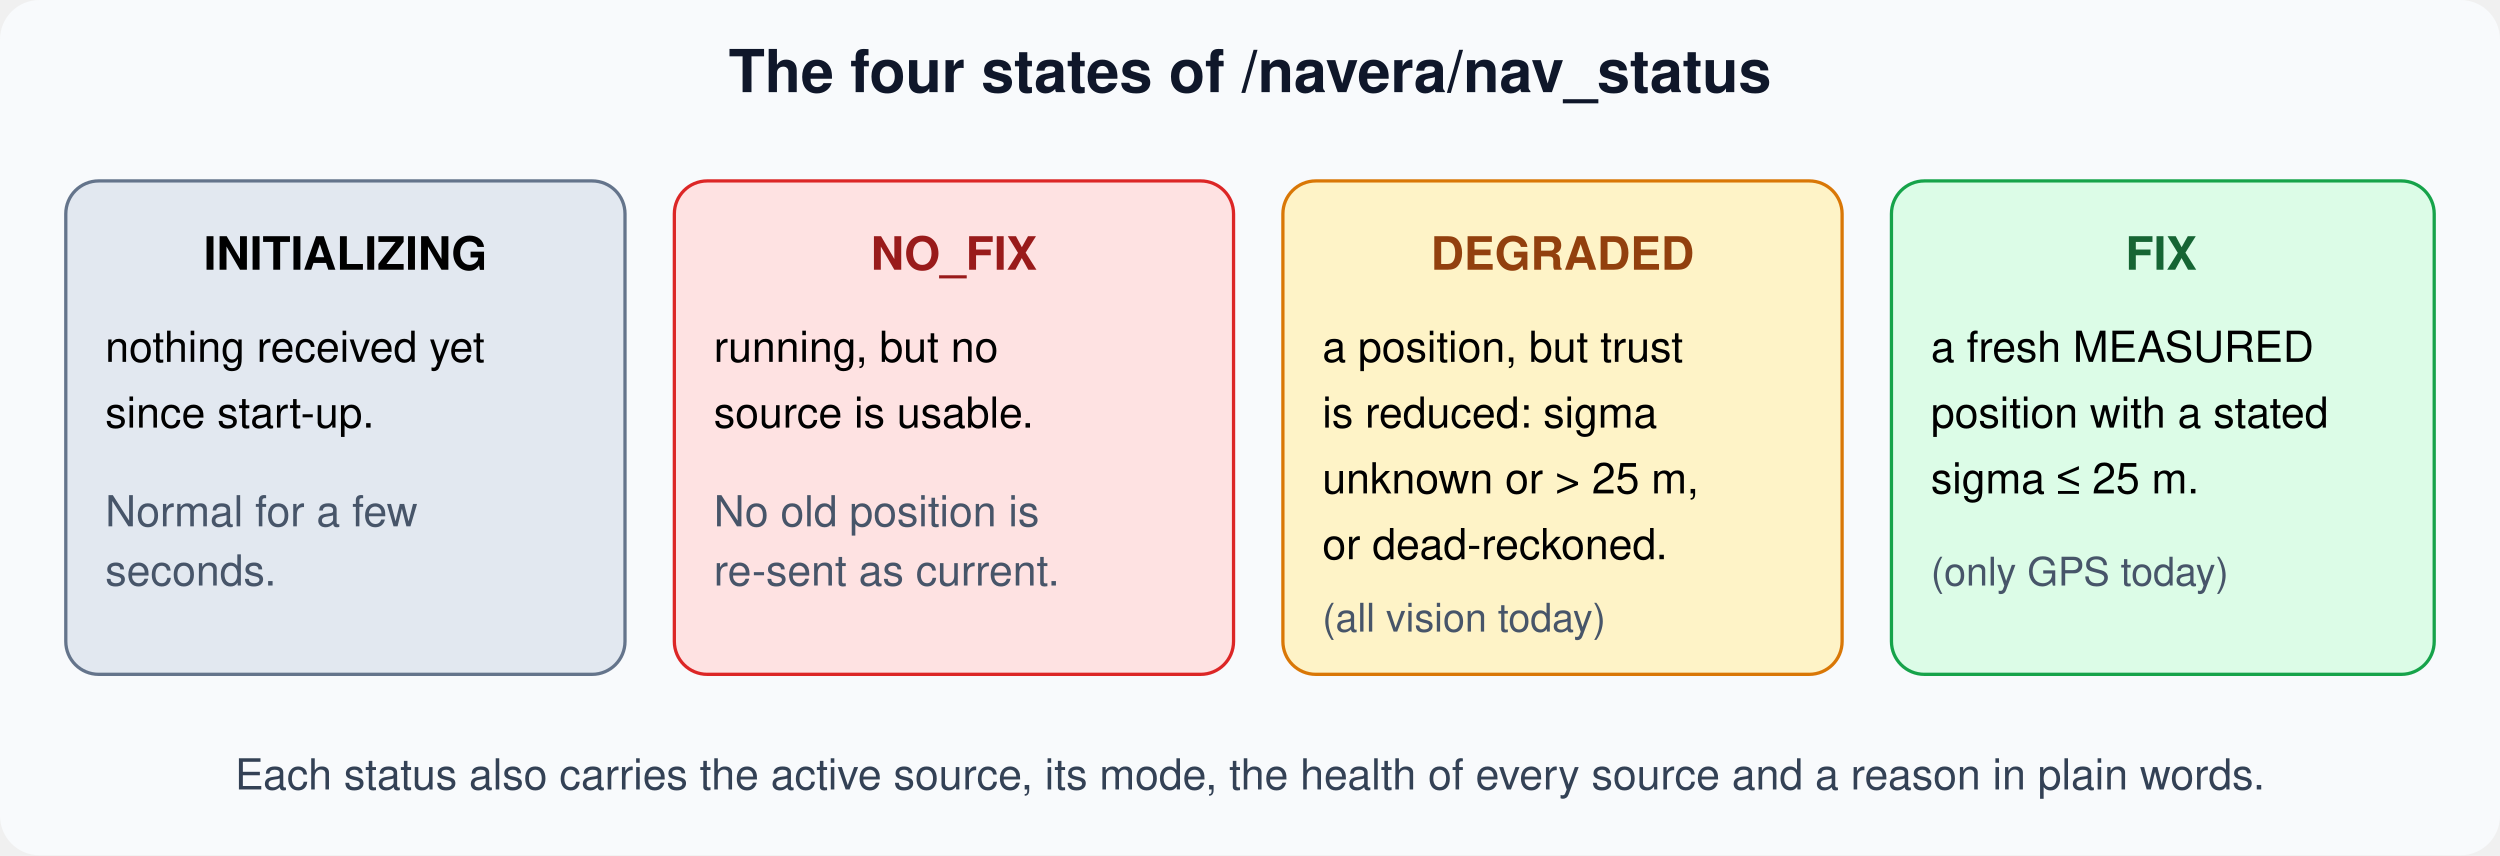
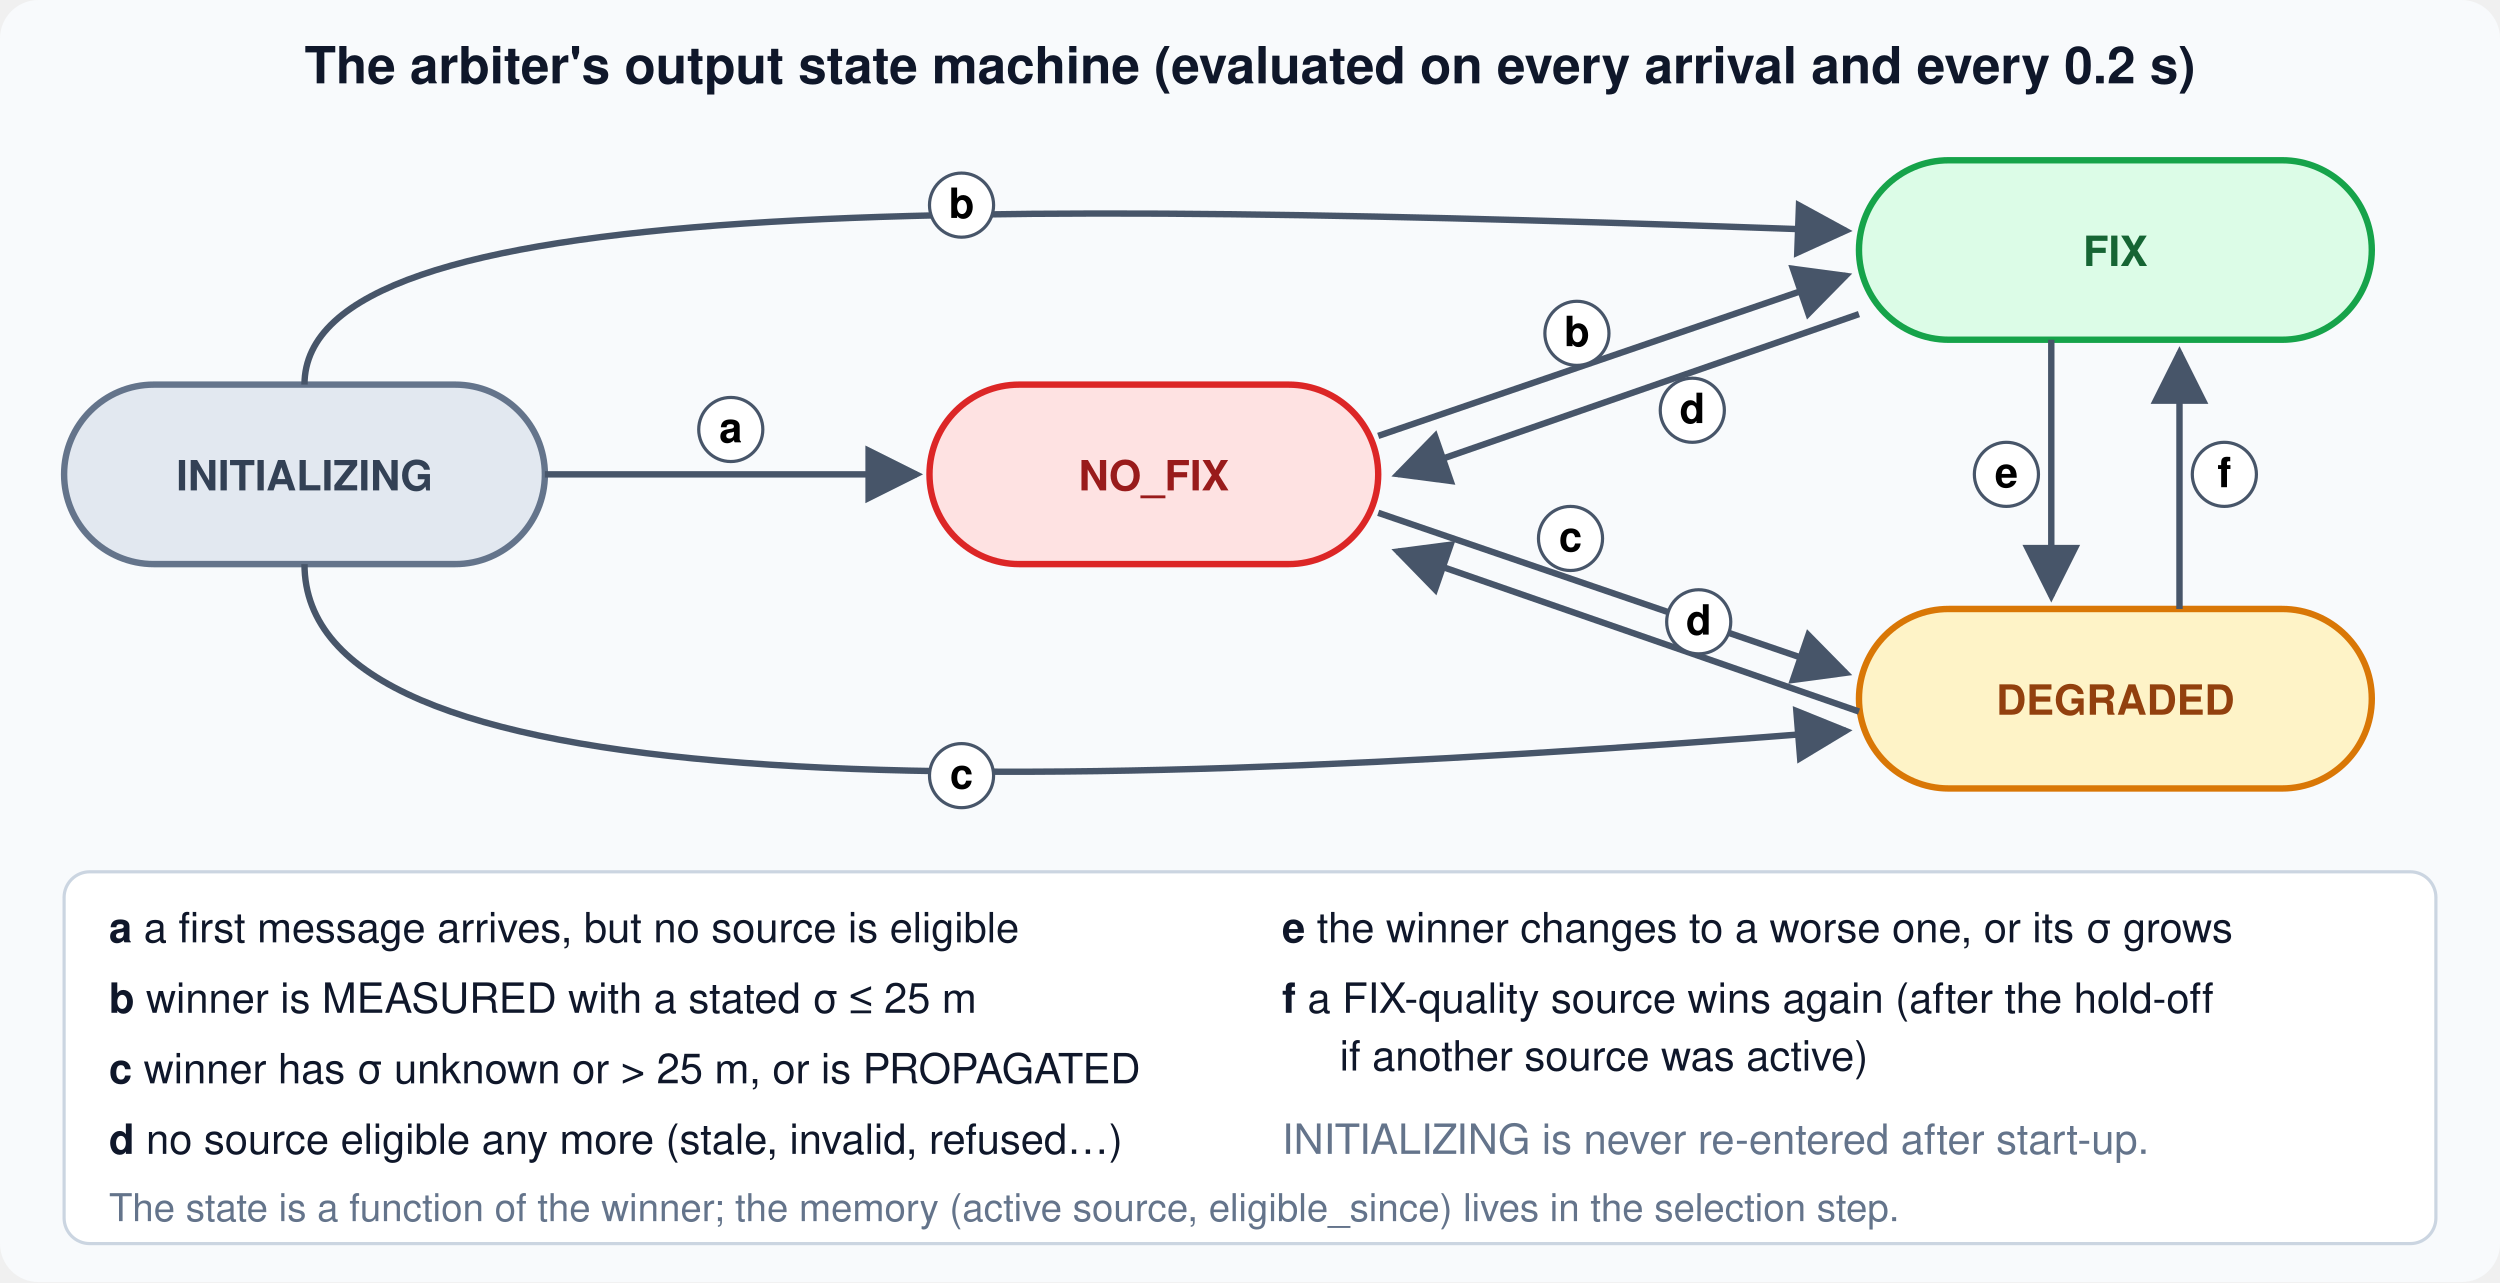
- <svg xmlns="http://www.w3.org/2000/svg" viewBox="0 0 760 260" font-family="Helvetica, Arial, sans-serif" font-size="14">
-   <rect width="760" height="260" rx="12" fill="#f8fafc" />
-   <text x="380" y="28" text-anchor="middle" font-size="18" font-weight="bold" fill="#0f172a">The four states of /navera/nav_status</text>
-   <rect x="20" y="55" width="170" height="150" rx="10" fill="#e2e8f0" stroke="#64748b" />
-   <text x="105" y="82" text-anchor="middle" font-weight="bold">INITIALIZING</text>
-   <text x="32" y="110" font-size="13">nothing received yet</text>
-   <text x="32" y="130" font-size="13">since start-up.</text>
-   <text x="32" y="160" font-size="13" fill="#475569">Normal for a few</text>
-   <text x="32" y="178" font-size="13" fill="#475569">seconds.</text>
-   <rect x="205" y="55" width="170" height="150" rx="10" fill="#fee2e2" stroke="#dc2626" />
-   <text x="290" y="82" text-anchor="middle" font-weight="bold" fill="#991b1b">NO_FIX</text>
-   <text x="217" y="110" font-size="13">running, but no</text>
-   <text x="217" y="130" font-size="13">source is usable.</text>
-   <text x="217" y="160" font-size="13" fill="#475569">No old position is</text>
-   <text x="217" y="178" font-size="13" fill="#475569">re-sent as current.</text>
-   <rect x="390" y="55" width="170" height="150" rx="10" fill="#fef3c7" stroke="#d97706" />
-   <text x="475" y="82" text-anchor="middle" font-weight="bold" fill="#92400e">DEGRADED</text>
-   <text x="402" y="110" font-size="13">a position, but trust</text>
-   <text x="402" y="130" font-size="13">is reduced: sigma</text>
-   <text x="402" y="150" font-size="13">unknown or &gt; 25 m,</text>
-   <text x="402" y="170" font-size="13">or dead-reckoned.</text>
-   <text x="402" y="192" font-size="12" fill="#475569">(all vision today)</text>
-   <rect x="575" y="55" width="165" height="150" rx="10" fill="#dcfce7" stroke="#16a34a" />
-   <text x="657" y="82" text-anchor="middle" font-weight="bold" fill="#166534">FIX</text>
-   <text x="587" y="110" font-size="13">a fresh MEASURED</text>
-   <text x="587" y="130" font-size="13">position with a stated</text>
-   <text x="587" y="150" font-size="13">sigma ≤ 25 m.</text>
-   <text x="587" y="178" font-size="12" fill="#475569">(only GPS today)</text>
-   <text x="380" y="240" text-anchor="middle" font-size="13" fill="#334155">Each status also carries the active source, its mode, the health of every source and a reason in plain words.</text>
+ <svg xmlns="http://www.w3.org/2000/svg" viewBox="0 0 780 400" font-family="Helvetica, Arial, sans-serif" font-size="13">
+   <rect width="780" height="400" rx="12" fill="#f8fafc" />
+   <defs>
+     <marker id="m" markerWidth="9" markerHeight="9" refX="8" refY="4.5" orient="auto">
+       <path d="M0,0 L9,4.5 L0,9 z" fill="#475569" />
+     </marker>
+   </defs>
+   <text x="390" y="26" text-anchor="middle" font-size="16" font-weight="bold" fill="#0f172a">The arbiter's output state machine (evaluated on every arrival and every 0.2 s)</text>
+   <rect x="20" y="120" width="150" height="56" rx="28" fill="#e2e8f0" stroke="#64748b" stroke-width="2" />
+   <text x="95" y="153" text-anchor="middle" font-weight="bold" fill="#334155">INITIALIZING</text>
+   <rect x="290" y="120" width="140" height="56" rx="28" fill="#fee2e2" stroke="#dc2626" stroke-width="2" />
+   <text x="360" y="153" text-anchor="middle" font-weight="bold" fill="#991b1b">NO_FIX</text>
+   <rect x="580" y="50" width="160" height="56" rx="28" fill="#dcfce7" stroke="#16a34a" stroke-width="2" />
+   <text x="660" y="83" text-anchor="middle" font-weight="bold" fill="#166534">FIX</text>
+   <rect x="580" y="190" width="160" height="56" rx="28" fill="#fef3c7" stroke="#d97706" stroke-width="2" />
+   <text x="660" y="223" text-anchor="middle" font-weight="bold" fill="#92400e">DEGRADED</text>
+   <path d="M170 148 H286" stroke="#475569" stroke-width="2" marker-end="url(#m)" />
+   <circle cx="228" cy="134" r="10" fill="#fff" stroke="#475569" />
+   <text x="228" y="138" text-anchor="middle" font-weight="bold">a</text>
+   <path d="M95 120 C95 60 300 62 576 72" fill="none" stroke="#475569" stroke-width="2" marker-end="url(#m)" />
+   <circle cx="300" cy="64" r="10" fill="#fff" stroke="#475569" />
+   <text x="300" y="68" text-anchor="middle" font-weight="bold">b</text>
+   <path d="M95 176 C95 250 300 250 576 228" fill="none" stroke="#475569" stroke-width="2" marker-end="url(#m)" />
+   <circle cx="300" cy="242" r="10" fill="#fff" stroke="#475569" />
+   <text x="300" y="246" text-anchor="middle" font-weight="bold">c</text>
+   <path d="M430 136 L576 86" stroke="#475569" stroke-width="2" marker-end="url(#m)" />
+   <path d="M580 98 L436 148" stroke="#475569" stroke-width="2" marker-end="url(#m)" />
+   <circle cx="492" cy="104" r="10" fill="#fff" stroke="#475569" />
+   <text x="492" y="108" text-anchor="middle" font-weight="bold">b</text>
+   <circle cx="528" cy="128" r="10" fill="#fff" stroke="#475569" />
+   <text x="528" y="132" text-anchor="middle" font-weight="bold">d</text>
+   <path d="M430 160 L576 210" stroke="#475569" stroke-width="2" marker-end="url(#m)" />
+   <path d="M580 222 L436 172" stroke="#475569" stroke-width="2" marker-end="url(#m)" />
+   <circle cx="490" cy="168" r="10" fill="#fff" stroke="#475569" />
+   <text x="490" y="172" text-anchor="middle" font-weight="bold">c</text>
+   <circle cx="530" cy="194" r="10" fill="#fff" stroke="#475569" />
+   <text x="530" y="198" text-anchor="middle" font-weight="bold">d</text>
+   <path d="M640 106 V186" stroke="#475569" stroke-width="2" marker-end="url(#m)" />
+   <path d="M680 190 V110" stroke="#475569" stroke-width="2" marker-end="url(#m)" />
+   <circle cx="626" cy="148" r="10" fill="#fff" stroke="#475569" />
+   <text x="626" y="152" text-anchor="middle" font-weight="bold">e</text>
+   <circle cx="694" cy="148" r="10" fill="#fff" stroke="#475569" />
+   <text x="694" y="152" text-anchor="middle" font-weight="bold">f</text>
+   <rect x="20" y="272" width="740" height="116" rx="8" fill="#fff" stroke="#cbd5e1" />
+   <text x="34" y="294" fill="#0f172a">
+     <tspan font-weight="bold">a</tspan>  a first message arrives, but no source is eligible</text>
+   <text x="34" y="316" fill="#0f172a">
+     <tspan font-weight="bold">b</tspan>  winner is MEASURED with a stated σ ≤ 25 m</text>
+   <text x="34" y="338" fill="#0f172a">
+     <tspan font-weight="bold">c</tspan>  winner has σ unknown or &gt; 25 m, or is PROPAGATED</text>
+   <text x="34" y="360" fill="#0f172a">
+     <tspan font-weight="bold">d</tspan>  no source eligible any more (stale, invalid, refused…)</text>
+   <text x="400" y="294" fill="#0f172a">
+     <tspan font-weight="bold">e</tspan>  the winner changes to a worse one, or its σ grows</text>
+   <text x="400" y="316" fill="#0f172a">
+     <tspan font-weight="bold">f</tspan>  a FIX-quality source wins again (after the hold-off</text>
+   <text x="418" y="334" fill="#0f172a">if another source was active)</text>
+   <text x="400" y="360" fill="#64748b">INITIALIZING is never re-entered after start-up.</text>
+   <text x="34" y="381" fill="#64748b" font-size="12">The state is a function of the winner; the memory (active source, eligible_since) lives in the selection step.</text>
</svg>
